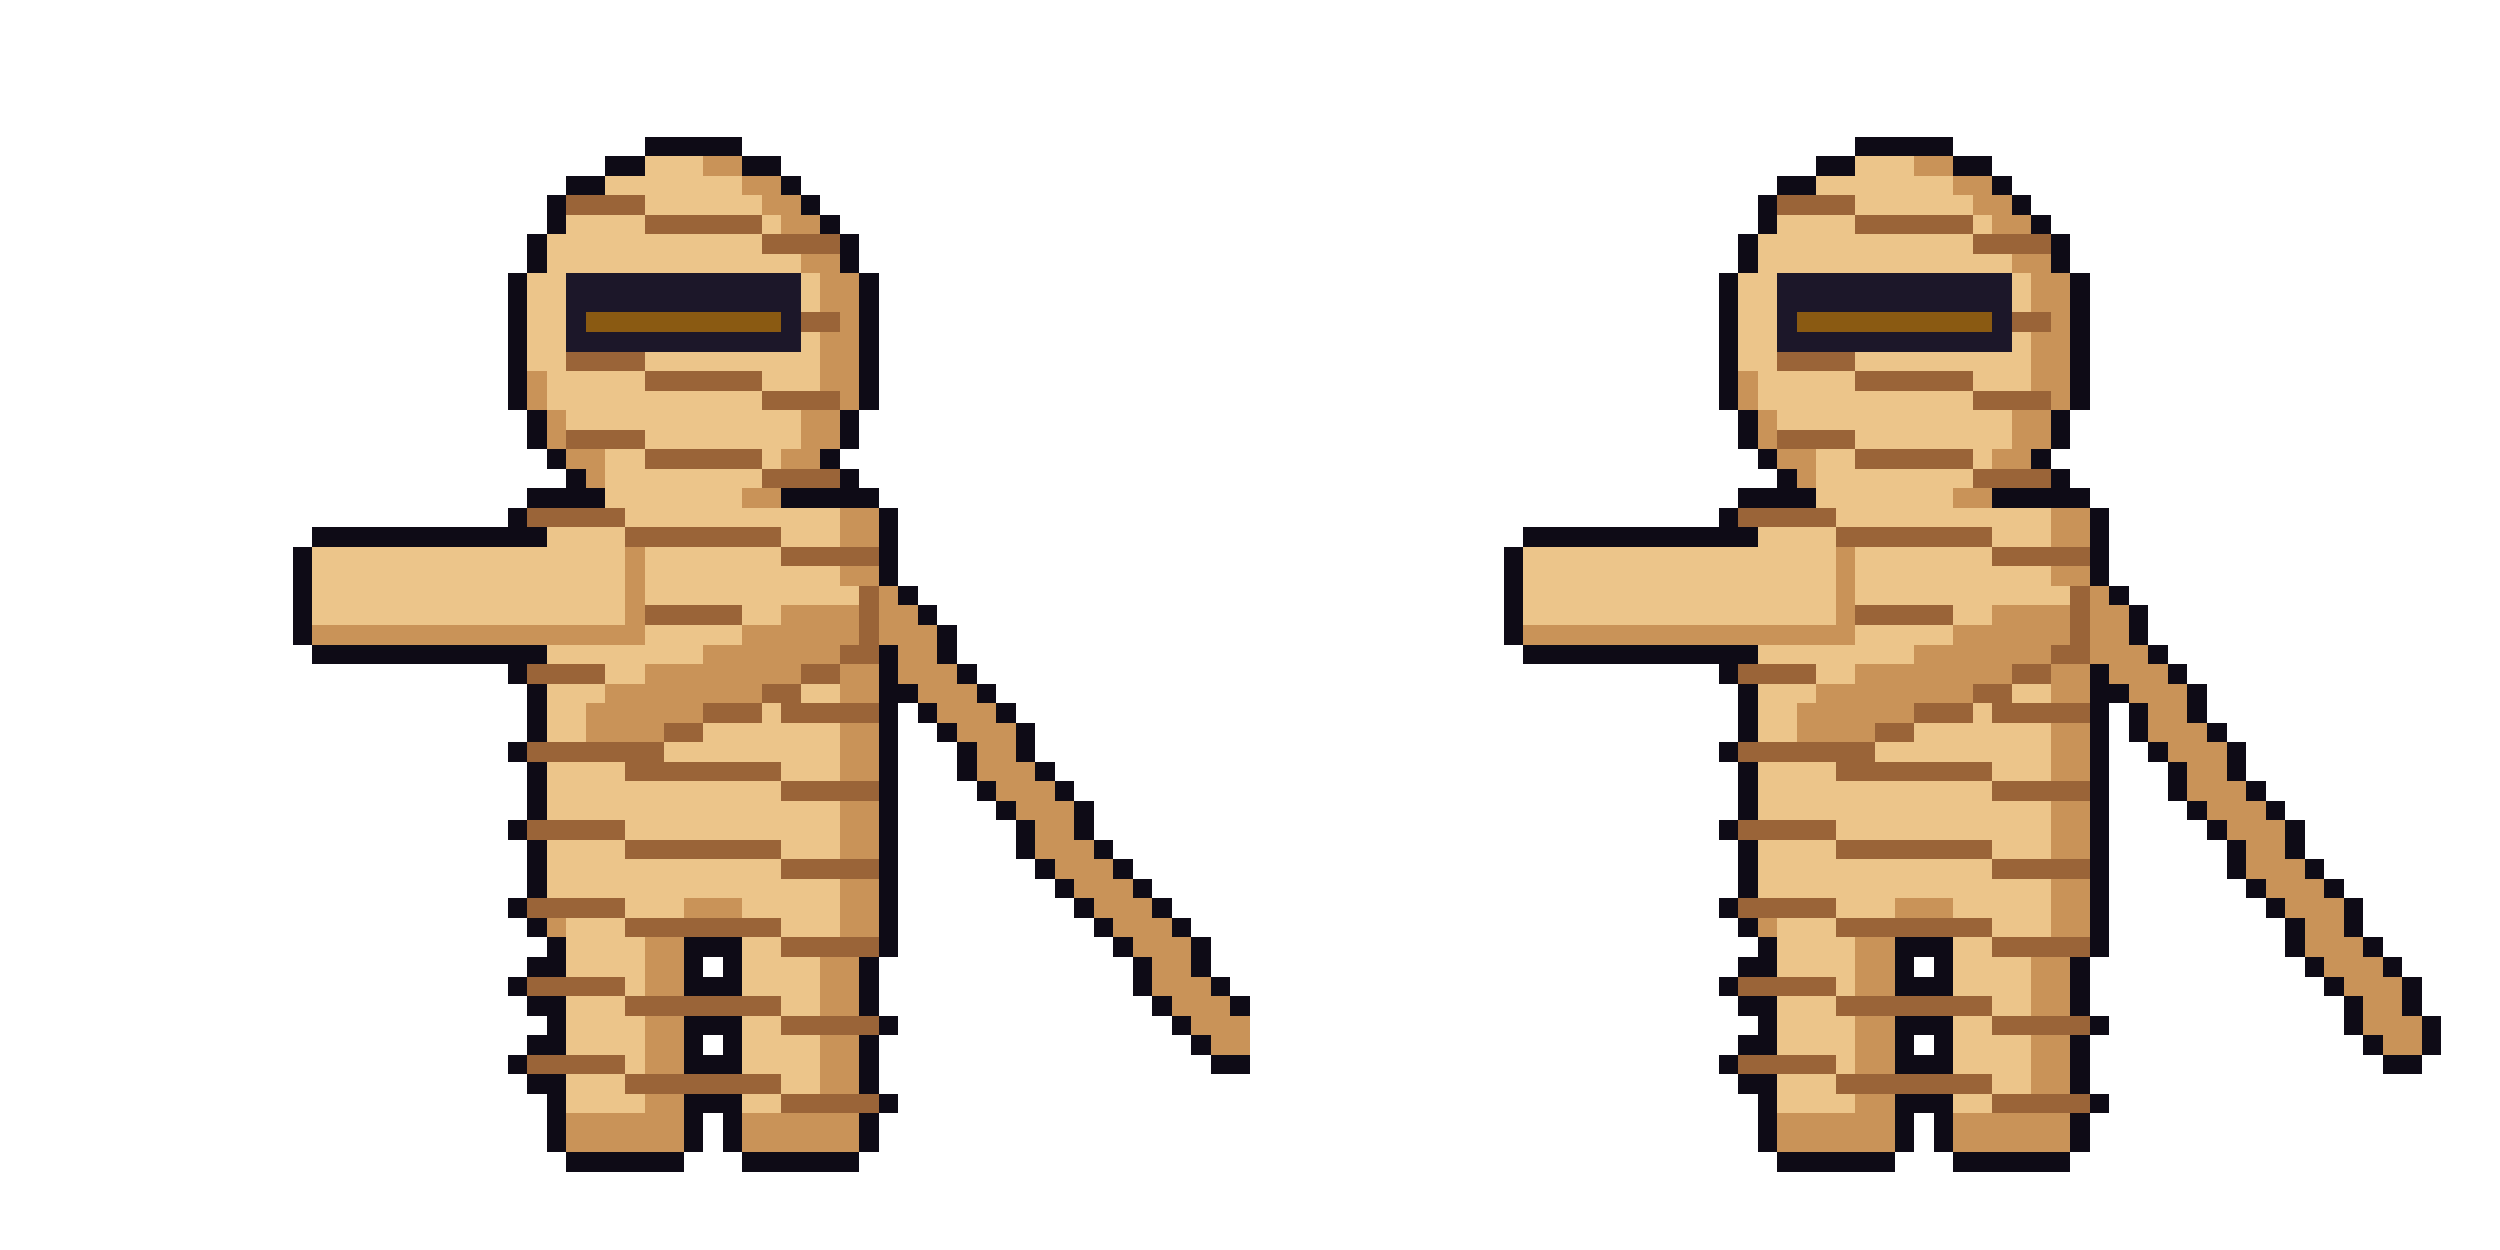
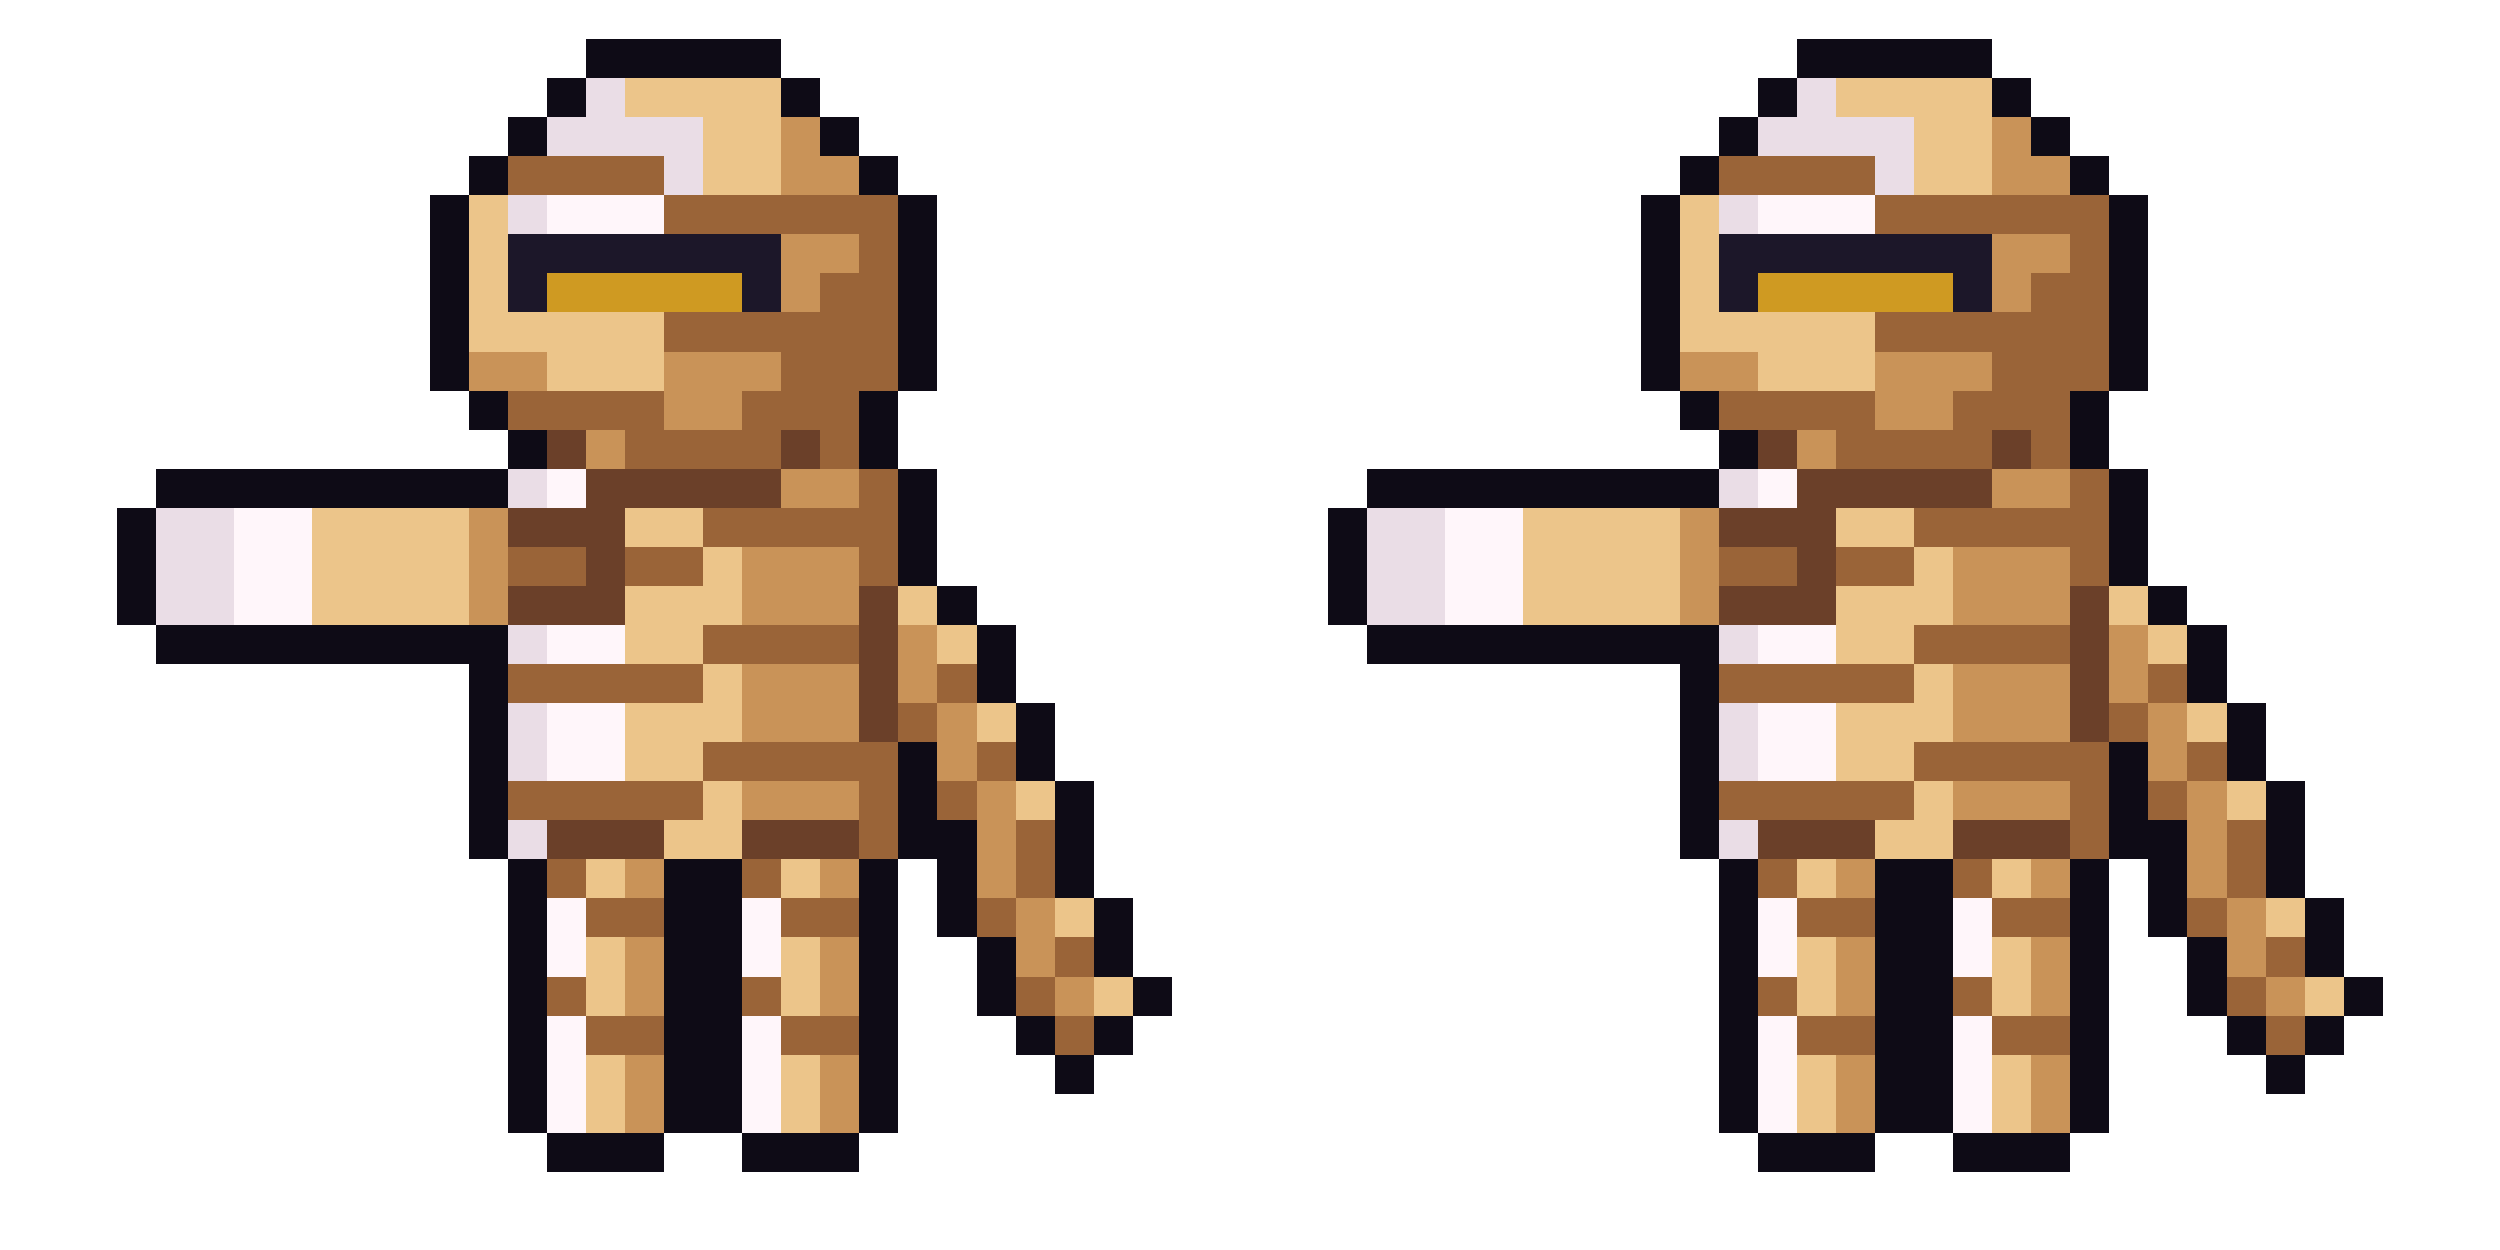
<svg xmlns="http://www.w3.org/2000/svg" width="128" height="64" viewBox="0 0 128 64" shape-rendering="crispEdges">
-   <path fill="#0e0b16" d="M33 7h5v1h-5zM95 7h5v1h-5zM31 8h2v1h-2zM38 8h2v1h-2zM93 8h2v1h-2zM100 8h2v1h-2zM29 9h2v1h-2zM40 9h1v1h-1zM91 9h2v1h-2zM102 9h1v1h-1zM28 10h1v1h-1zM41 10h1v1h-1zM90 10h1v1h-1zM103 10h1v1h-1zM28 11h1v1h-1zM42 11h1v1h-1zM90 11h1v1h-1zM104 11h1v1h-1zM27 12h1v1h-1zM43 12h1v1h-1zM89 12h1v1h-1zM105 12h1v1h-1zM27 13h1v1h-1zM43 13h1v1h-1zM89 13h1v1h-1zM105 13h1v1h-1zM26 14h1v1h-1zM44 14h1v1h-1zM88 14h1v1h-1zM106 14h1v1h-1zM26 15h1v1h-1zM44 15h1v1h-1zM88 15h1v1h-1zM106 15h1v1h-1zM26 16h1v1h-1zM44 16h1v1h-1zM88 16h1v1h-1zM106 16h1v1h-1zM26 17h1v1h-1zM44 17h1v1h-1zM88 17h1v1h-1zM106 17h1v1h-1zM26 18h1v1h-1zM44 18h1v1h-1zM88 18h1v1h-1zM106 18h1v1h-1zM26 19h1v1h-1zM44 19h1v1h-1zM88 19h1v1h-1zM106 19h1v1h-1zM26 20h1v1h-1zM44 20h1v1h-1zM88 20h1v1h-1zM106 20h1v1h-1zM27 21h1v1h-1zM43 21h1v1h-1zM89 21h1v1h-1zM105 21h1v1h-1zM27 22h1v1h-1zM43 22h1v1h-1zM89 22h1v1h-1zM105 22h1v1h-1zM28 23h1v1h-1zM42 23h1v1h-1zM90 23h1v1h-1zM104 23h1v1h-1zM29 24h1v1h-1zM43 24h1v1h-1zM91 24h1v1h-1zM105 24h1v1h-1zM27 25h4v1h-4zM40 25h5v1h-5zM89 25h4v1h-4zM102 25h5v1h-5zM26 26h1v1h-1zM45 26h1v1h-1zM88 26h1v1h-1zM107 26h1v1h-1zM16 27h12v1h-12zM45 27h1v1h-1zM78 27h12v1h-12zM107 27h1v1h-1zM15 28h1v1h-1zM45 28h1v1h-1zM77 28h1v1h-1zM107 28h1v1h-1zM15 29h1v1h-1zM45 29h1v1h-1zM77 29h1v1h-1zM107 29h1v1h-1zM15 30h1v1h-1zM46 30h1v1h-1zM77 30h1v1h-1zM108 30h1v1h-1zM15 31h1v1h-1zM47 31h1v1h-1zM77 31h1v1h-1zM109 31h1v1h-1zM15 32h1v1h-1zM48 32h1v1h-1zM77 32h1v1h-1zM109 32h1v1h-1zM16 33h12v1h-12zM45 33h1v1h-1zM48 33h1v1h-1zM78 33h12v1h-12zM110 33h1v1h-1zM26 34h1v1h-1zM45 34h1v1h-1zM49 34h1v1h-1zM88 34h1v1h-1zM107 34h1v1h-1zM111 34h1v1h-1zM27 35h1v1h-1zM45 35h2v1h-2zM50 35h1v1h-1zM89 35h1v1h-1zM107 35h2v1h-2zM112 35h1v1h-1zM27 36h1v1h-1zM45 36h1v1h-1zM47 36h1v1h-1zM51 36h1v1h-1zM89 36h1v1h-1zM107 36h1v1h-1zM109 36h1v1h-1zM112 36h1v1h-1zM27 37h1v1h-1zM45 37h1v1h-1zM48 37h1v1h-1zM52 37h1v1h-1zM89 37h1v1h-1zM107 37h1v1h-1zM109 37h1v1h-1zM113 37h1v1h-1zM26 38h1v1h-1zM45 38h1v1h-1zM49 38h1v1h-1zM52 38h1v1h-1zM88 38h1v1h-1zM107 38h1v1h-1zM110 38h1v1h-1zM114 38h1v1h-1zM27 39h1v1h-1zM45 39h1v1h-1zM49 39h1v1h-1zM53 39h1v1h-1zM89 39h1v1h-1zM107 39h1v1h-1zM111 39h1v1h-1zM114 39h1v1h-1zM27 40h1v1h-1zM45 40h1v1h-1zM50 40h1v1h-1zM54 40h1v1h-1zM89 40h1v1h-1zM107 40h1v1h-1zM111 40h1v1h-1zM115 40h1v1h-1zM27 41h1v1h-1zM45 41h1v1h-1zM51 41h1v1h-1zM55 41h1v1h-1zM89 41h1v1h-1zM107 41h1v1h-1zM112 41h1v1h-1zM116 41h1v1h-1zM26 42h1v1h-1zM45 42h1v1h-1zM52 42h1v1h-1zM55 42h1v1h-1zM88 42h1v1h-1zM107 42h1v1h-1zM113 42h1v1h-1zM117 42h1v1h-1zM27 43h1v1h-1zM45 43h1v1h-1zM52 43h1v1h-1zM56 43h1v1h-1zM89 43h1v1h-1zM107 43h1v1h-1zM114 43h1v1h-1zM117 43h1v1h-1zM27 44h1v1h-1zM45 44h1v1h-1zM53 44h1v1h-1zM57 44h1v1h-1zM89 44h1v1h-1zM107 44h1v1h-1zM114 44h1v1h-1zM118 44h1v1h-1zM27 45h1v1h-1zM45 45h1v1h-1zM54 45h1v1h-1zM58 45h1v1h-1zM89 45h1v1h-1zM107 45h1v1h-1zM115 45h1v1h-1zM119 45h1v1h-1zM26 46h1v1h-1zM45 46h1v1h-1zM55 46h1v1h-1zM59 46h1v1h-1zM88 46h1v1h-1zM107 46h1v1h-1zM116 46h1v1h-1zM120 46h1v1h-1zM27 47h1v1h-1zM45 47h1v1h-1zM56 47h1v1h-1zM60 47h1v1h-1zM89 47h1v1h-1zM107 47h1v1h-1zM117 47h1v1h-1zM120 47h1v1h-1zM28 48h1v1h-1zM35 48h3v1h-3zM45 48h1v1h-1zM57 48h1v1h-1zM61 48h1v1h-1zM90 48h1v1h-1zM97 48h3v1h-3zM107 48h1v1h-1zM117 48h1v1h-1zM121 48h1v1h-1zM27 49h2v1h-2zM35 49h1v1h-1zM37 49h1v1h-1zM44 49h1v1h-1zM58 49h1v1h-1zM61 49h1v1h-1zM89 49h2v1h-2zM97 49h1v1h-1zM99 49h1v1h-1zM106 49h1v1h-1zM118 49h1v1h-1zM122 49h1v1h-1zM26 50h1v1h-1zM35 50h3v1h-3zM44 50h1v1h-1zM58 50h1v1h-1zM62 50h1v1h-1zM88 50h1v1h-1zM97 50h3v1h-3zM106 50h1v1h-1zM119 50h1v1h-1zM123 50h1v1h-1zM27 51h2v1h-2zM44 51h1v1h-1zM59 51h1v1h-1zM63 51h1v1h-1zM89 51h2v1h-2zM106 51h1v1h-1zM120 51h1v1h-1zM123 51h1v1h-1zM28 52h1v1h-1zM35 52h3v1h-3zM45 52h1v1h-1zM60 52h1v1h-1zM90 52h1v1h-1zM97 52h3v1h-3zM107 52h1v1h-1zM120 52h1v1h-1zM124 52h1v1h-1zM27 53h2v1h-2zM35 53h1v1h-1zM37 53h1v1h-1zM44 53h1v1h-1zM61 53h1v1h-1zM89 53h2v1h-2zM97 53h1v1h-1zM99 53h1v1h-1zM106 53h1v1h-1zM121 53h1v1h-1zM124 53h1v1h-1zM26 54h1v1h-1zM35 54h3v1h-3zM44 54h1v1h-1zM62 54h2v1h-2zM88 54h1v1h-1zM97 54h3v1h-3zM106 54h1v1h-1zM122 54h2v1h-2zM27 55h2v1h-2zM44 55h1v1h-1zM89 55h2v1h-2zM106 55h1v1h-1zM28 56h1v1h-1zM35 56h3v1h-3zM45 56h1v1h-1zM90 56h1v1h-1zM97 56h3v1h-3zM107 56h1v1h-1zM28 57h1v1h-1zM35 57h1v1h-1zM37 57h1v1h-1zM44 57h1v1h-1zM90 57h1v1h-1zM97 57h1v1h-1zM99 57h1v1h-1zM106 57h1v1h-1zM28 58h1v1h-1zM35 58h1v1h-1zM37 58h1v1h-1zM44 58h1v1h-1zM90 58h1v1h-1zM97 58h1v1h-1zM99 58h1v1h-1zM106 58h1v1h-1zM29 59h6v1h-6zM38 59h6v1h-6zM91 59h6v1h-6zM100 59h6v1h-6z" />
-   <path fill="#ecc58a" d="M33 8h3v1h-3zM95 8h3v1h-3zM31 9h7v1h-7zM93 9h7v1h-7zM33 10h6v1h-6zM95 10h6v1h-6zM29 11h4v1h-4zM39 11h1v1h-1zM91 11h4v1h-4zM101 11h1v1h-1zM28 12h11v1h-11zM90 12h11v1h-11zM28 13h13v1h-13zM90 13h13v1h-13zM27 14h2v1h-2zM41 14h1v1h-1zM89 14h2v1h-2zM103 14h1v1h-1zM27 15h2v1h-2zM41 15h1v1h-1zM89 15h2v1h-2zM103 15h1v1h-1zM27 16h2v1h-2zM89 16h2v1h-2zM27 17h2v1h-2zM41 17h1v1h-1zM89 17h2v1h-2zM103 17h1v1h-1zM27 18h2v1h-2zM33 18h9v1h-9zM89 18h2v1h-2zM95 18h9v1h-9zM28 19h5v1h-5zM39 19h3v1h-3zM90 19h5v1h-5zM101 19h3v1h-3zM28 20h11v1h-11zM90 20h11v1h-11zM29 21h12v1h-12zM91 21h12v1h-12zM33 22h8v1h-8zM95 22h8v1h-8zM31 23h2v1h-2zM39 23h1v1h-1zM93 23h2v1h-2zM101 23h1v1h-1zM31 24h8v1h-8zM93 24h8v1h-8zM31 25h7v1h-7zM93 25h7v1h-7zM32 26h11v1h-11zM94 26h11v1h-11zM28 27h4v1h-4zM40 27h3v1h-3zM90 27h4v1h-4zM102 27h3v1h-3zM16 28h16v1h-16zM33 28h7v1h-7zM78 28h16v1h-16zM95 28h7v1h-7zM16 29h16v1h-16zM33 29h10v1h-10zM78 29h16v1h-16zM95 29h10v1h-10zM16 30h16v1h-16zM33 30h11v1h-11zM78 30h16v1h-16zM95 30h11v1h-11zM16 31h16v1h-16zM38 31h2v1h-2zM78 31h16v1h-16zM100 31h2v1h-2zM33 32h5v1h-5zM95 32h5v1h-5zM28 33h8v1h-8zM90 33h8v1h-8zM31 34h2v1h-2zM93 34h2v1h-2zM28 35h3v1h-3zM41 35h2v1h-2zM90 35h3v1h-3zM103 35h2v1h-2zM28 36h2v1h-2zM39 36h1v1h-1zM90 36h2v1h-2zM101 36h1v1h-1zM28 37h2v1h-2zM36 37h7v1h-7zM90 37h2v1h-2zM98 37h7v1h-7zM34 38h9v1h-9zM96 38h9v1h-9zM28 39h4v1h-4zM40 39h3v1h-3zM90 39h4v1h-4zM102 39h3v1h-3zM28 40h12v1h-12zM90 40h12v1h-12zM28 41h15v1h-15zM90 41h15v1h-15zM32 42h11v1h-11zM94 42h11v1h-11zM28 43h4v1h-4zM40 43h3v1h-3zM90 43h4v1h-4zM102 43h3v1h-3zM28 44h12v1h-12zM90 44h12v1h-12zM28 45h15v1h-15zM90 45h15v1h-15zM32 46h3v1h-3zM38 46h5v1h-5zM94 46h3v1h-3zM100 46h5v1h-5zM29 47h3v1h-3zM40 47h3v1h-3zM91 47h3v1h-3zM102 47h3v1h-3zM29 48h4v1h-4zM38 48h2v1h-2zM91 48h4v1h-4zM100 48h2v1h-2zM29 49h4v1h-4zM38 49h4v1h-4zM91 49h4v1h-4zM100 49h4v1h-4zM32 50h1v1h-1zM38 50h4v1h-4zM94 50h1v1h-1zM100 50h4v1h-4zM29 51h3v1h-3zM40 51h2v1h-2zM91 51h3v1h-3zM102 51h2v1h-2zM29 52h4v1h-4zM38 52h2v1h-2zM91 52h4v1h-4zM100 52h2v1h-2zM29 53h4v1h-4zM38 53h4v1h-4zM91 53h4v1h-4zM100 53h4v1h-4zM32 54h1v1h-1zM38 54h4v1h-4zM94 54h1v1h-1zM100 54h4v1h-4zM29 55h3v1h-3zM40 55h2v1h-2zM91 55h3v1h-3zM102 55h2v1h-2zM29 56h4v1h-4zM38 56h2v1h-2zM91 56h4v1h-4zM100 56h2v1h-2z" />
-   <path fill="#c99358" d="M36 8h2v1h-2zM98 8h2v1h-2zM38 9h2v1h-2zM100 9h2v1h-2zM39 10h2v1h-2zM101 10h2v1h-2zM40 11h2v1h-2zM102 11h2v1h-2zM41 13h2v1h-2zM103 13h2v1h-2zM42 14h2v1h-2zM104 14h2v1h-2zM42 15h2v1h-2zM104 15h2v1h-2zM43 16h1v1h-1zM105 16h1v1h-1zM42 17h2v1h-2zM104 17h2v1h-2zM42 18h2v1h-2zM104 18h2v1h-2zM27 19h1v1h-1zM42 19h2v1h-2zM89 19h1v1h-1zM104 19h2v1h-2zM27 20h1v1h-1zM43 20h1v1h-1zM89 20h1v1h-1zM105 20h1v1h-1zM28 21h1v1h-1zM41 21h2v1h-2zM90 21h1v1h-1zM103 21h2v1h-2zM28 22h1v1h-1zM41 22h2v1h-2zM90 22h1v1h-1zM103 22h2v1h-2zM29 23h2v1h-2zM40 23h2v1h-2zM91 23h2v1h-2zM102 23h2v1h-2zM30 24h1v1h-1zM92 24h1v1h-1zM38 25h2v1h-2zM100 25h2v1h-2zM43 26h2v1h-2zM105 26h2v1h-2zM43 27h2v1h-2zM105 27h2v1h-2zM32 28h1v1h-1zM94 28h1v1h-1zM32 29h1v1h-1zM43 29h2v1h-2zM94 29h1v1h-1zM105 29h2v1h-2zM32 30h1v1h-1zM45 30h1v1h-1zM94 30h1v1h-1zM107 30h1v1h-1zM32 31h1v1h-1zM40 31h4v1h-4zM45 31h2v1h-2zM94 31h1v1h-1zM102 31h4v1h-4zM107 31h2v1h-2zM16 32h17v1h-17zM38 32h6v1h-6zM45 32h3v1h-3zM78 32h17v1h-17zM100 32h6v1h-6zM107 32h2v1h-2zM36 33h7v1h-7zM46 33h2v1h-2zM98 33h7v1h-7zM107 33h3v1h-3zM33 34h8v1h-8zM43 34h2v1h-2zM46 34h3v1h-3zM95 34h8v1h-8zM105 34h2v1h-2zM108 34h3v1h-3zM31 35h8v1h-8zM43 35h2v1h-2zM47 35h3v1h-3zM93 35h8v1h-8zM105 35h2v1h-2zM109 35h3v1h-3zM30 36h6v1h-6zM48 36h3v1h-3zM92 36h6v1h-6zM110 36h2v1h-2zM30 37h4v1h-4zM43 37h2v1h-2zM49 37h3v1h-3zM92 37h4v1h-4zM105 37h2v1h-2zM110 37h3v1h-3zM43 38h2v1h-2zM50 38h2v1h-2zM105 38h2v1h-2zM111 38h3v1h-3zM43 39h2v1h-2zM50 39h3v1h-3zM105 39h2v1h-2zM112 39h2v1h-2zM51 40h3v1h-3zM112 40h3v1h-3zM43 41h2v1h-2zM52 41h3v1h-3zM105 41h2v1h-2zM113 41h3v1h-3zM43 42h2v1h-2zM53 42h2v1h-2zM105 42h2v1h-2zM114 42h3v1h-3zM43 43h2v1h-2zM53 43h3v1h-3zM105 43h2v1h-2zM115 43h2v1h-2zM54 44h3v1h-3zM115 44h3v1h-3zM43 45h2v1h-2zM55 45h3v1h-3zM105 45h2v1h-2zM116 45h3v1h-3zM35 46h3v1h-3zM43 46h2v1h-2zM56 46h3v1h-3zM97 46h3v1h-3zM105 46h2v1h-2zM117 46h3v1h-3zM28 47h1v1h-1zM43 47h2v1h-2zM57 47h3v1h-3zM90 47h1v1h-1zM105 47h2v1h-2zM118 47h2v1h-2zM33 48h2v1h-2zM58 48h3v1h-3zM95 48h2v1h-2zM118 48h3v1h-3zM33 49h2v1h-2zM42 49h2v1h-2zM59 49h2v1h-2zM95 49h2v1h-2zM104 49h2v1h-2zM119 49h3v1h-3zM33 50h2v1h-2zM42 50h2v1h-2zM59 50h3v1h-3zM95 50h2v1h-2zM104 50h2v1h-2zM120 50h3v1h-3zM42 51h2v1h-2zM60 51h3v1h-3zM104 51h2v1h-2zM121 51h2v1h-2zM33 52h2v1h-2zM61 52h3v1h-3zM95 52h2v1h-2zM121 52h3v1h-3zM33 53h2v1h-2zM42 53h2v1h-2zM62 53h2v1h-2zM95 53h2v1h-2zM104 53h2v1h-2zM122 53h2v1h-2zM33 54h2v1h-2zM42 54h2v1h-2zM95 54h2v1h-2zM104 54h2v1h-2zM42 55h2v1h-2zM104 55h2v1h-2zM33 56h2v1h-2zM95 56h2v1h-2zM29 57h6v1h-6zM38 57h6v1h-6zM91 57h6v1h-6zM100 57h6v1h-6zM29 58h6v1h-6zM38 58h6v1h-6zM91 58h6v1h-6zM100 58h6v1h-6z" />
-   <path fill="#9a6438" d="M29 10h4v1h-4zM91 10h4v1h-4zM33 11h6v1h-6zM95 11h6v1h-6zM39 12h4v1h-4zM101 12h4v1h-4zM41 16h2v1h-2zM103 16h2v1h-2zM29 18h4v1h-4zM91 18h4v1h-4zM33 19h6v1h-6zM95 19h6v1h-6zM39 20h4v1h-4zM101 20h4v1h-4zM29 22h4v1h-4zM91 22h4v1h-4zM33 23h6v1h-6zM95 23h6v1h-6zM39 24h4v1h-4zM101 24h4v1h-4zM27 26h5v1h-5zM89 26h5v1h-5zM32 27h8v1h-8zM94 27h8v1h-8zM40 28h5v1h-5zM102 28h5v1h-5zM44 30h1v1h-1zM106 30h1v1h-1zM33 31h5v1h-5zM44 31h1v1h-1zM95 31h5v1h-5zM106 31h1v1h-1zM44 32h1v1h-1zM106 32h1v1h-1zM43 33h2v1h-2zM105 33h2v1h-2zM27 34h4v1h-4zM41 34h2v1h-2zM89 34h4v1h-4zM103 34h2v1h-2zM39 35h2v1h-2zM101 35h2v1h-2zM36 36h3v1h-3zM40 36h5v1h-5zM98 36h3v1h-3zM102 36h5v1h-5zM34 37h2v1h-2zM96 37h2v1h-2zM27 38h7v1h-7zM89 38h7v1h-7zM32 39h8v1h-8zM94 39h8v1h-8zM40 40h5v1h-5zM102 40h5v1h-5zM27 42h5v1h-5zM89 42h5v1h-5zM32 43h8v1h-8zM94 43h8v1h-8zM40 44h5v1h-5zM102 44h5v1h-5zM27 46h5v1h-5zM89 46h5v1h-5zM32 47h8v1h-8zM94 47h8v1h-8zM40 48h5v1h-5zM102 48h5v1h-5zM27 50h5v1h-5zM89 50h5v1h-5zM32 51h8v1h-8zM94 51h8v1h-8zM40 52h5v1h-5zM102 52h5v1h-5zM27 54h5v1h-5zM89 54h5v1h-5zM32 55h8v1h-8zM94 55h8v1h-8zM40 56h5v1h-5zM102 56h5v1h-5z" />
-   <path fill="#1c1729" d="M29 14h12v1h-12zM91 14h12v1h-12zM29 15h12v1h-12zM91 15h12v1h-12zM29 16h1v1h-1zM40 16h1v1h-1zM91 16h1v1h-1zM102 16h1v1h-1zM29 17h12v1h-12zM91 17h12v1h-12z" />
-   <path fill="#8a5a12" d="M30 16h10v1h-10zM92 16h10v1h-10z" />
+   <path fill="#0e0b16" d="M30 2h10v1h-10zM92 2h10v1h-10zM30 3h10v1h-10zM92 3h10v1h-10zM28 4h2v1h-2zM40 4h2v1h-2zM90 4h2v1h-2zM102 4h2v1h-2zM28 5h2v1h-2zM40 5h2v1h-2zM90 5h2v1h-2zM102 5h2v1h-2zM26 6h2v1h-2zM42 6h2v1h-2zM88 6h2v1h-2zM104 6h2v1h-2zM26 7h2v1h-2zM42 7h2v1h-2zM88 7h2v1h-2zM104 7h2v1h-2zM24 8h2v1h-2zM44 8h2v1h-2zM86 8h2v1h-2zM106 8h2v1h-2zM24 9h2v1h-2zM44 9h2v1h-2zM86 9h2v1h-2zM106 9h2v1h-2zM22 10h2v1h-2zM46 10h2v1h-2zM84 10h2v1h-2zM108 10h2v1h-2zM22 11h2v1h-2zM46 11h2v1h-2zM84 11h2v1h-2zM108 11h2v1h-2zM22 12h2v1h-2zM46 12h2v1h-2zM84 12h2v1h-2zM108 12h2v1h-2zM22 13h2v1h-2zM46 13h2v1h-2zM84 13h2v1h-2zM108 13h2v1h-2zM22 14h2v1h-2zM46 14h2v1h-2zM84 14h2v1h-2zM108 14h2v1h-2zM22 15h2v1h-2zM46 15h2v1h-2zM84 15h2v1h-2zM108 15h2v1h-2zM22 16h2v1h-2zM46 16h2v1h-2zM84 16h2v1h-2zM108 16h2v1h-2zM22 17h2v1h-2zM46 17h2v1h-2zM84 17h2v1h-2zM108 17h2v1h-2zM22 18h2v1h-2zM46 18h2v1h-2zM84 18h2v1h-2zM108 18h2v1h-2zM22 19h2v1h-2zM46 19h2v1h-2zM84 19h2v1h-2zM108 19h2v1h-2zM24 20h2v1h-2zM44 20h2v1h-2zM86 20h2v1h-2zM106 20h2v1h-2zM24 21h2v1h-2zM44 21h2v1h-2zM86 21h2v1h-2zM106 21h2v1h-2zM26 22h2v1h-2zM44 22h2v1h-2zM88 22h2v1h-2zM106 22h2v1h-2zM26 23h2v1h-2zM44 23h2v1h-2zM88 23h2v1h-2zM106 23h2v1h-2zM8 24h18v1h-18zM46 24h2v1h-2zM70 24h18v1h-18zM108 24h2v1h-2zM8 25h18v1h-18zM46 25h2v1h-2zM70 25h18v1h-18zM108 25h2v1h-2zM6 26h2v1h-2zM46 26h2v1h-2zM68 26h2v1h-2zM108 26h2v1h-2zM6 27h2v1h-2zM46 27h2v1h-2zM68 27h2v1h-2zM108 27h2v1h-2zM6 28h2v1h-2zM46 28h2v1h-2zM68 28h2v1h-2zM108 28h2v1h-2zM6 29h2v1h-2zM46 29h2v1h-2zM68 29h2v1h-2zM108 29h2v1h-2zM6 30h2v1h-2zM48 30h2v1h-2zM68 30h2v1h-2zM110 30h2v1h-2zM6 31h2v1h-2zM48 31h2v1h-2zM68 31h2v1h-2zM110 31h2v1h-2zM8 32h18v1h-18zM50 32h2v1h-2zM70 32h18v1h-18zM112 32h2v1h-2zM8 33h18v1h-18zM50 33h2v1h-2zM70 33h18v1h-18zM112 33h2v1h-2zM24 34h2v1h-2zM50 34h2v1h-2zM86 34h2v1h-2zM112 34h2v1h-2zM24 35h2v1h-2zM50 35h2v1h-2zM86 35h2v1h-2zM112 35h2v1h-2zM24 36h2v1h-2zM52 36h2v1h-2zM86 36h2v1h-2zM114 36h2v1h-2zM24 37h2v1h-2zM52 37h2v1h-2zM86 37h2v1h-2zM114 37h2v1h-2zM24 38h2v1h-2zM46 38h2v1h-2zM52 38h2v1h-2zM86 38h2v1h-2zM108 38h2v1h-2zM114 38h2v1h-2zM24 39h2v1h-2zM46 39h2v1h-2zM52 39h2v1h-2zM86 39h2v1h-2zM108 39h2v1h-2zM114 39h2v1h-2zM24 40h2v1h-2zM46 40h2v1h-2zM54 40h2v1h-2zM86 40h2v1h-2zM108 40h2v1h-2zM116 40h2v1h-2zM24 41h2v1h-2zM46 41h2v1h-2zM54 41h2v1h-2zM86 41h2v1h-2zM108 41h2v1h-2zM116 41h2v1h-2zM24 42h2v1h-2zM46 42h4v1h-4zM54 42h2v1h-2zM86 42h2v1h-2zM108 42h4v1h-4zM116 42h2v1h-2zM24 43h2v1h-2zM46 43h4v1h-4zM54 43h2v1h-2zM86 43h2v1h-2zM108 43h4v1h-4zM116 43h2v1h-2zM26 44h2v1h-2zM34 44h4v1h-4zM44 44h2v1h-2zM48 44h2v1h-2zM54 44h2v1h-2zM88 44h2v1h-2zM96 44h4v1h-4zM106 44h2v1h-2zM110 44h2v1h-2zM116 44h2v1h-2zM26 45h2v1h-2zM34 45h4v1h-4zM44 45h2v1h-2zM48 45h2v1h-2zM54 45h2v1h-2zM88 45h2v1h-2zM96 45h4v1h-4zM106 45h2v1h-2zM110 45h2v1h-2zM116 45h2v1h-2zM26 46h2v1h-2zM34 46h4v1h-4zM44 46h2v1h-2zM48 46h2v1h-2zM56 46h2v1h-2zM88 46h2v1h-2zM96 46h4v1h-4zM106 46h2v1h-2zM110 46h2v1h-2zM118 46h2v1h-2zM26 47h2v1h-2zM34 47h4v1h-4zM44 47h2v1h-2zM48 47h2v1h-2zM56 47h2v1h-2zM88 47h2v1h-2zM96 47h4v1h-4zM106 47h2v1h-2zM110 47h2v1h-2zM118 47h2v1h-2zM26 48h2v1h-2zM34 48h4v1h-4zM44 48h2v1h-2zM50 48h2v1h-2zM56 48h2v1h-2zM88 48h2v1h-2zM96 48h4v1h-4zM106 48h2v1h-2zM112 48h2v1h-2zM118 48h2v1h-2zM26 49h2v1h-2zM34 49h4v1h-4zM44 49h2v1h-2zM50 49h2v1h-2zM56 49h2v1h-2zM88 49h2v1h-2zM96 49h4v1h-4zM106 49h2v1h-2zM112 49h2v1h-2zM118 49h2v1h-2zM26 50h2v1h-2zM34 50h4v1h-4zM44 50h2v1h-2zM50 50h2v1h-2zM58 50h2v1h-2zM88 50h2v1h-2zM96 50h4v1h-4zM106 50h2v1h-2zM112 50h2v1h-2zM120 50h2v1h-2zM26 51h2v1h-2zM34 51h4v1h-4zM44 51h2v1h-2zM50 51h2v1h-2zM58 51h2v1h-2zM88 51h2v1h-2zM96 51h4v1h-4zM106 51h2v1h-2zM112 51h2v1h-2zM120 51h2v1h-2zM26 52h2v1h-2zM34 52h4v1h-4zM44 52h2v1h-2zM52 52h2v1h-2zM56 52h2v1h-2zM88 52h2v1h-2zM96 52h4v1h-4zM106 52h2v1h-2zM114 52h2v1h-2zM118 52h2v1h-2zM26 53h2v1h-2zM34 53h4v1h-4zM44 53h2v1h-2zM52 53h2v1h-2zM56 53h2v1h-2zM88 53h2v1h-2zM96 53h4v1h-4zM106 53h2v1h-2zM114 53h2v1h-2zM118 53h2v1h-2zM26 54h2v1h-2zM34 54h4v1h-4zM44 54h2v1h-2zM54 54h2v1h-2zM88 54h2v1h-2zM96 54h4v1h-4zM106 54h2v1h-2zM116 54h2v1h-2zM26 55h2v1h-2zM34 55h4v1h-4zM44 55h2v1h-2zM54 55h2v1h-2zM88 55h2v1h-2zM96 55h4v1h-4zM106 55h2v1h-2zM116 55h2v1h-2zM26 56h2v1h-2zM34 56h4v1h-4zM44 56h2v1h-2zM88 56h2v1h-2zM96 56h4v1h-4zM106 56h2v1h-2zM26 57h2v1h-2zM34 57h4v1h-4zM44 57h2v1h-2zM88 57h2v1h-2zM96 57h4v1h-4zM106 57h2v1h-2zM28 58h6v1h-6zM38 58h6v1h-6zM90 58h6v1h-6zM100 58h6v1h-6zM28 59h6v1h-6zM38 59h6v1h-6zM90 59h6v1h-6zM100 59h6v1h-6z" />
+   <path fill="#eadde6" d="M30 4h2v1h-2zM92 4h2v1h-2zM30 5h2v1h-2zM92 5h2v1h-2zM28 6h8v1h-8zM90 6h8v1h-8zM28 7h8v1h-8zM90 7h8v1h-8zM34 8h2v1h-2zM96 8h2v1h-2zM34 9h2v1h-2zM96 9h2v1h-2zM26 10h2v1h-2zM88 10h2v1h-2zM26 11h2v1h-2zM88 11h2v1h-2zM26 24h2v1h-2zM88 24h2v1h-2zM26 25h2v1h-2zM88 25h2v1h-2zM8 26h4v1h-4zM70 26h4v1h-4zM8 27h4v1h-4zM70 27h4v1h-4zM8 28h4v1h-4zM70 28h4v1h-4zM8 29h4v1h-4zM70 29h4v1h-4zM8 30h4v1h-4zM70 30h4v1h-4zM8 31h4v1h-4zM70 31h4v1h-4zM26 32h2v1h-2zM88 32h2v1h-2zM26 33h2v1h-2zM88 33h2v1h-2zM26 36h2v1h-2zM88 36h2v1h-2zM26 37h2v1h-2zM88 37h2v1h-2zM26 38h2v1h-2zM88 38h2v1h-2zM26 39h2v1h-2zM88 39h2v1h-2zM26 42h2v1h-2zM88 42h2v1h-2zM26 43h2v1h-2zM88 43h2v1h-2z" />
+   <path fill="#ecc58a" d="M32 4h8v1h-8zM94 4h8v1h-8zM32 5h8v1h-8zM94 5h8v1h-8zM36 6h4v1h-4zM98 6h4v1h-4zM36 7h4v1h-4zM98 7h4v1h-4zM36 8h4v1h-4zM98 8h4v1h-4zM36 9h4v1h-4zM98 9h4v1h-4zM24 10h2v1h-2zM86 10h2v1h-2zM24 11h2v1h-2zM86 11h2v1h-2zM24 12h2v1h-2zM86 12h2v1h-2zM24 13h2v1h-2zM86 13h2v1h-2zM24 14h2v1h-2zM86 14h2v1h-2zM24 15h2v1h-2zM86 15h2v1h-2zM24 16h10v1h-10zM86 16h10v1h-10zM24 17h10v1h-10zM86 17h10v1h-10zM28 18h6v1h-6zM90 18h6v1h-6zM28 19h6v1h-6zM90 19h6v1h-6zM16 26h8v1h-8zM32 26h4v1h-4zM78 26h8v1h-8zM94 26h4v1h-4zM16 27h8v1h-8zM32 27h4v1h-4zM78 27h8v1h-8zM94 27h4v1h-4zM16 28h8v1h-8zM36 28h2v1h-2zM78 28h8v1h-8zM98 28h2v1h-2zM16 29h8v1h-8zM36 29h2v1h-2zM78 29h8v1h-8zM98 29h2v1h-2zM16 30h8v1h-8zM32 30h6v1h-6zM46 30h2v1h-2zM78 30h8v1h-8zM94 30h6v1h-6zM108 30h2v1h-2zM16 31h8v1h-8zM32 31h6v1h-6zM46 31h2v1h-2zM78 31h8v1h-8zM94 31h6v1h-6zM108 31h2v1h-2zM32 32h4v1h-4zM48 32h2v1h-2zM94 32h4v1h-4zM110 32h2v1h-2zM32 33h4v1h-4zM48 33h2v1h-2zM94 33h4v1h-4zM110 33h2v1h-2zM36 34h2v1h-2zM98 34h2v1h-2zM36 35h2v1h-2zM98 35h2v1h-2zM32 36h6v1h-6zM50 36h2v1h-2zM94 36h6v1h-6zM112 36h2v1h-2zM32 37h6v1h-6zM50 37h2v1h-2zM94 37h6v1h-6zM112 37h2v1h-2zM32 38h4v1h-4zM94 38h4v1h-4zM32 39h4v1h-4zM94 39h4v1h-4zM36 40h2v1h-2zM52 40h2v1h-2zM98 40h2v1h-2zM114 40h2v1h-2zM36 41h2v1h-2zM52 41h2v1h-2zM98 41h2v1h-2zM114 41h2v1h-2zM34 42h4v1h-4zM96 42h4v1h-4zM34 43h4v1h-4zM96 43h4v1h-4zM30 44h2v1h-2zM40 44h2v1h-2zM92 44h2v1h-2zM102 44h2v1h-2zM30 45h2v1h-2zM40 45h2v1h-2zM92 45h2v1h-2zM102 45h2v1h-2zM54 46h2v1h-2zM116 46h2v1h-2zM54 47h2v1h-2zM116 47h2v1h-2zM30 48h2v1h-2zM40 48h2v1h-2zM92 48h2v1h-2zM102 48h2v1h-2zM30 49h2v1h-2zM40 49h2v1h-2zM92 49h2v1h-2zM102 49h2v1h-2zM30 50h2v1h-2zM40 50h2v1h-2zM56 50h2v1h-2zM92 50h2v1h-2zM102 50h2v1h-2zM118 50h2v1h-2zM30 51h2v1h-2zM40 51h2v1h-2zM56 51h2v1h-2zM92 51h2v1h-2zM102 51h2v1h-2zM118 51h2v1h-2zM30 54h2v1h-2zM40 54h2v1h-2zM92 54h2v1h-2zM102 54h2v1h-2zM30 55h2v1h-2zM40 55h2v1h-2zM92 55h2v1h-2zM102 55h2v1h-2zM30 56h2v1h-2zM40 56h2v1h-2zM92 56h2v1h-2zM102 56h2v1h-2zM30 57h2v1h-2zM40 57h2v1h-2zM92 57h2v1h-2zM102 57h2v1h-2z" />
+   <path fill="#c99358" d="M40 6h2v1h-2zM102 6h2v1h-2zM40 7h2v1h-2zM102 7h2v1h-2zM40 8h4v1h-4zM102 8h4v1h-4zM40 9h4v1h-4zM102 9h4v1h-4zM40 12h4v1h-4zM102 12h4v1h-4zM40 13h4v1h-4zM102 13h4v1h-4zM40 14h2v1h-2zM102 14h2v1h-2zM40 15h2v1h-2zM102 15h2v1h-2zM24 18h4v1h-4zM34 18h6v1h-6zM86 18h4v1h-4zM96 18h6v1h-6zM24 19h4v1h-4zM34 19h6v1h-6zM86 19h4v1h-4zM96 19h6v1h-6zM34 20h4v1h-4zM96 20h4v1h-4zM34 21h4v1h-4zM96 21h4v1h-4zM30 22h2v1h-2zM92 22h2v1h-2zM30 23h2v1h-2zM92 23h2v1h-2zM40 24h4v1h-4zM102 24h4v1h-4zM40 25h4v1h-4zM102 25h4v1h-4zM24 26h2v1h-2zM86 26h2v1h-2zM24 27h2v1h-2zM86 27h2v1h-2zM24 28h2v1h-2zM38 28h6v1h-6zM86 28h2v1h-2zM100 28h6v1h-6zM24 29h2v1h-2zM38 29h6v1h-6zM86 29h2v1h-2zM100 29h6v1h-6zM24 30h2v1h-2zM38 30h6v1h-6zM86 30h2v1h-2zM100 30h6v1h-6zM24 31h2v1h-2zM38 31h6v1h-6zM86 31h2v1h-2zM100 31h6v1h-6zM46 32h2v1h-2zM108 32h2v1h-2zM46 33h2v1h-2zM108 33h2v1h-2zM38 34h6v1h-6zM46 34h2v1h-2zM100 34h6v1h-6zM108 34h2v1h-2zM38 35h6v1h-6zM46 35h2v1h-2zM100 35h6v1h-6zM108 35h2v1h-2zM38 36h6v1h-6zM48 36h2v1h-2zM100 36h6v1h-6zM110 36h2v1h-2zM38 37h6v1h-6zM48 37h2v1h-2zM100 37h6v1h-6zM110 37h2v1h-2zM48 38h2v1h-2zM110 38h2v1h-2zM48 39h2v1h-2zM110 39h2v1h-2zM38 40h6v1h-6zM50 40h2v1h-2zM100 40h6v1h-6zM112 40h2v1h-2zM38 41h6v1h-6zM50 41h2v1h-2zM100 41h6v1h-6zM112 41h2v1h-2zM50 42h2v1h-2zM112 42h2v1h-2zM50 43h2v1h-2zM112 43h2v1h-2zM32 44h2v1h-2zM42 44h2v1h-2zM50 44h2v1h-2zM94 44h2v1h-2zM104 44h2v1h-2zM112 44h2v1h-2zM32 45h2v1h-2zM42 45h2v1h-2zM50 45h2v1h-2zM94 45h2v1h-2zM104 45h2v1h-2zM112 45h2v1h-2zM52 46h2v1h-2zM114 46h2v1h-2zM52 47h2v1h-2zM114 47h2v1h-2zM32 48h2v1h-2zM42 48h2v1h-2zM52 48h2v1h-2zM94 48h2v1h-2zM104 48h2v1h-2zM114 48h2v1h-2zM32 49h2v1h-2zM42 49h2v1h-2zM52 49h2v1h-2zM94 49h2v1h-2zM104 49h2v1h-2zM114 49h2v1h-2zM32 50h2v1h-2zM42 50h2v1h-2zM54 50h2v1h-2zM94 50h2v1h-2zM104 50h2v1h-2zM116 50h2v1h-2zM32 51h2v1h-2zM42 51h2v1h-2zM54 51h2v1h-2zM94 51h2v1h-2zM104 51h2v1h-2zM116 51h2v1h-2zM32 54h2v1h-2zM42 54h2v1h-2zM94 54h2v1h-2zM104 54h2v1h-2zM32 55h2v1h-2zM42 55h2v1h-2zM94 55h2v1h-2zM104 55h2v1h-2zM32 56h2v1h-2zM42 56h2v1h-2zM94 56h2v1h-2zM104 56h2v1h-2zM32 57h2v1h-2zM42 57h2v1h-2zM94 57h2v1h-2zM104 57h2v1h-2z" />
+   <path fill="#9a6438" d="M26 8h8v1h-8zM88 8h8v1h-8zM26 9h8v1h-8zM88 9h8v1h-8zM34 10h12v1h-12zM96 10h12v1h-12zM34 11h12v1h-12zM96 11h12v1h-12zM44 12h2v1h-2zM106 12h2v1h-2zM44 13h2v1h-2zM106 13h2v1h-2zM42 14h4v1h-4zM104 14h4v1h-4zM42 15h4v1h-4zM104 15h4v1h-4zM34 16h12v1h-12zM96 16h12v1h-12zM34 17h12v1h-12zM96 17h12v1h-12zM40 18h6v1h-6zM102 18h6v1h-6zM40 19h6v1h-6zM102 19h6v1h-6zM26 20h8v1h-8zM38 20h6v1h-6zM88 20h8v1h-8zM100 20h6v1h-6zM26 21h8v1h-8zM38 21h6v1h-6zM88 21h8v1h-8zM100 21h6v1h-6zM32 22h8v1h-8zM42 22h2v1h-2zM94 22h8v1h-8zM104 22h2v1h-2zM32 23h8v1h-8zM42 23h2v1h-2zM94 23h8v1h-8zM104 23h2v1h-2zM44 24h2v1h-2zM106 24h2v1h-2zM44 25h2v1h-2zM106 25h2v1h-2zM36 26h10v1h-10zM98 26h10v1h-10zM36 27h10v1h-10zM98 27h10v1h-10zM26 28h4v1h-4zM32 28h4v1h-4zM44 28h2v1h-2zM88 28h4v1h-4zM94 28h4v1h-4zM106 28h2v1h-2zM26 29h4v1h-4zM32 29h4v1h-4zM44 29h2v1h-2zM88 29h4v1h-4zM94 29h4v1h-4zM106 29h2v1h-2zM36 32h8v1h-8zM98 32h8v1h-8zM36 33h8v1h-8zM98 33h8v1h-8zM26 34h10v1h-10zM48 34h2v1h-2zM88 34h10v1h-10zM110 34h2v1h-2zM26 35h10v1h-10zM48 35h2v1h-2zM88 35h10v1h-10zM110 35h2v1h-2zM46 36h2v1h-2zM108 36h2v1h-2zM46 37h2v1h-2zM108 37h2v1h-2zM36 38h10v1h-10zM50 38h2v1h-2zM98 38h10v1h-10zM112 38h2v1h-2zM36 39h10v1h-10zM50 39h2v1h-2zM98 39h10v1h-10zM112 39h2v1h-2zM26 40h10v1h-10zM44 40h2v1h-2zM48 40h2v1h-2zM88 40h10v1h-10zM106 40h2v1h-2zM110 40h2v1h-2zM26 41h10v1h-10zM44 41h2v1h-2zM48 41h2v1h-2zM88 41h10v1h-10zM106 41h2v1h-2zM110 41h2v1h-2zM44 42h2v1h-2zM52 42h2v1h-2zM106 42h2v1h-2zM114 42h2v1h-2zM44 43h2v1h-2zM52 43h2v1h-2zM106 43h2v1h-2zM114 43h2v1h-2zM28 44h2v1h-2zM38 44h2v1h-2zM52 44h2v1h-2zM90 44h2v1h-2zM100 44h2v1h-2zM114 44h2v1h-2zM28 45h2v1h-2zM38 45h2v1h-2zM52 45h2v1h-2zM90 45h2v1h-2zM100 45h2v1h-2zM114 45h2v1h-2zM30 46h4v1h-4zM40 46h4v1h-4zM50 46h2v1h-2zM92 46h4v1h-4zM102 46h4v1h-4zM112 46h2v1h-2zM30 47h4v1h-4zM40 47h4v1h-4zM50 47h2v1h-2zM92 47h4v1h-4zM102 47h4v1h-4zM112 47h2v1h-2zM54 48h2v1h-2zM116 48h2v1h-2zM54 49h2v1h-2zM116 49h2v1h-2zM28 50h2v1h-2zM38 50h2v1h-2zM52 50h2v1h-2zM90 50h2v1h-2zM100 50h2v1h-2zM114 50h2v1h-2zM28 51h2v1h-2zM38 51h2v1h-2zM52 51h2v1h-2zM90 51h2v1h-2zM100 51h2v1h-2zM114 51h2v1h-2zM30 52h4v1h-4zM40 52h4v1h-4zM54 52h2v1h-2zM92 52h4v1h-4zM102 52h4v1h-4zM116 52h2v1h-2zM30 53h4v1h-4zM40 53h4v1h-4zM54 53h2v1h-2zM92 53h4v1h-4zM102 53h4v1h-4zM116 53h2v1h-2z" />
+   <path fill="#fff6fa" d="M28 10h6v1h-6zM90 10h6v1h-6zM28 11h6v1h-6zM90 11h6v1h-6zM28 24h2v1h-2zM90 24h2v1h-2zM28 25h2v1h-2zM90 25h2v1h-2zM12 26h4v1h-4zM74 26h4v1h-4zM12 27h4v1h-4zM74 27h4v1h-4zM12 28h4v1h-4zM74 28h4v1h-4zM12 29h4v1h-4zM74 29h4v1h-4zM12 30h4v1h-4zM74 30h4v1h-4zM12 31h4v1h-4zM74 31h4v1h-4zM28 32h4v1h-4zM90 32h4v1h-4zM28 33h4v1h-4zM90 33h4v1h-4zM28 36h4v1h-4zM90 36h4v1h-4zM28 37h4v1h-4zM90 37h4v1h-4zM28 38h4v1h-4zM90 38h4v1h-4zM28 39h4v1h-4zM90 39h4v1h-4zM28 46h2v1h-2zM38 46h2v1h-2zM90 46h2v1h-2zM100 46h2v1h-2zM28 47h2v1h-2zM38 47h2v1h-2zM90 47h2v1h-2zM100 47h2v1h-2zM28 48h2v1h-2zM38 48h2v1h-2zM90 48h2v1h-2zM100 48h2v1h-2zM28 49h2v1h-2zM38 49h2v1h-2zM90 49h2v1h-2zM100 49h2v1h-2zM28 52h2v1h-2zM38 52h2v1h-2zM90 52h2v1h-2zM100 52h2v1h-2zM28 53h2v1h-2zM38 53h2v1h-2zM90 53h2v1h-2zM100 53h2v1h-2zM28 54h2v1h-2zM38 54h2v1h-2zM90 54h2v1h-2zM100 54h2v1h-2zM28 55h2v1h-2zM38 55h2v1h-2zM90 55h2v1h-2zM100 55h2v1h-2zM28 56h2v1h-2zM38 56h2v1h-2zM90 56h2v1h-2zM100 56h2v1h-2zM28 57h2v1h-2zM38 57h2v1h-2zM90 57h2v1h-2zM100 57h2v1h-2z" />
+   <path fill="#1c1729" d="M26 12h14v1h-14zM88 12h14v1h-14zM26 13h14v1h-14zM88 13h14v1h-14zM26 14h2v1h-2zM38 14h2v1h-2zM88 14h2v1h-2zM100 14h2v1h-2zM26 15h2v1h-2zM38 15h2v1h-2zM88 15h2v1h-2zM100 15h2v1h-2z" />
+   <path fill="#cf9a22" d="M28 14h10v1h-10zM90 14h10v1h-10zM28 15h10v1h-10zM90 15h10v1h-10z" />
+   <path fill="#6b4029" d="M28 22h2v1h-2zM40 22h2v1h-2zM90 22h2v1h-2zM102 22h2v1h-2zM28 23h2v1h-2zM40 23h2v1h-2zM90 23h2v1h-2zM102 23h2v1h-2zM30 24h10v1h-10zM92 24h10v1h-10zM30 25h10v1h-10zM92 25h10v1h-10zM26 26h6v1h-6zM88 26h6v1h-6zM26 27h6v1h-6zM88 27h6v1h-6zM30 28h2v1h-2zM92 28h2v1h-2zM30 29h2v1h-2zM92 29h2v1h-2zM26 30h6v1h-6zM44 30h2v1h-2zM88 30h6v1h-6zM106 30h2v1h-2zM26 31h6v1h-6zM44 31h2v1h-2zM88 31h6v1h-6zM106 31h2v1h-2zM44 32h2v1h-2zM106 32h2v1h-2zM44 33h2v1h-2zM106 33h2v1h-2zM44 34h2v1h-2zM106 34h2v1h-2zM44 35h2v1h-2zM106 35h2v1h-2zM44 36h2v1h-2zM106 36h2v1h-2zM44 37h2v1h-2zM106 37h2v1h-2zM28 42h6v1h-6zM38 42h6v1h-6zM90 42h6v1h-6zM100 42h6v1h-6zM28 43h6v1h-6zM38 43h6v1h-6zM90 43h6v1h-6zM100 43h6v1h-6z" />
</svg>
